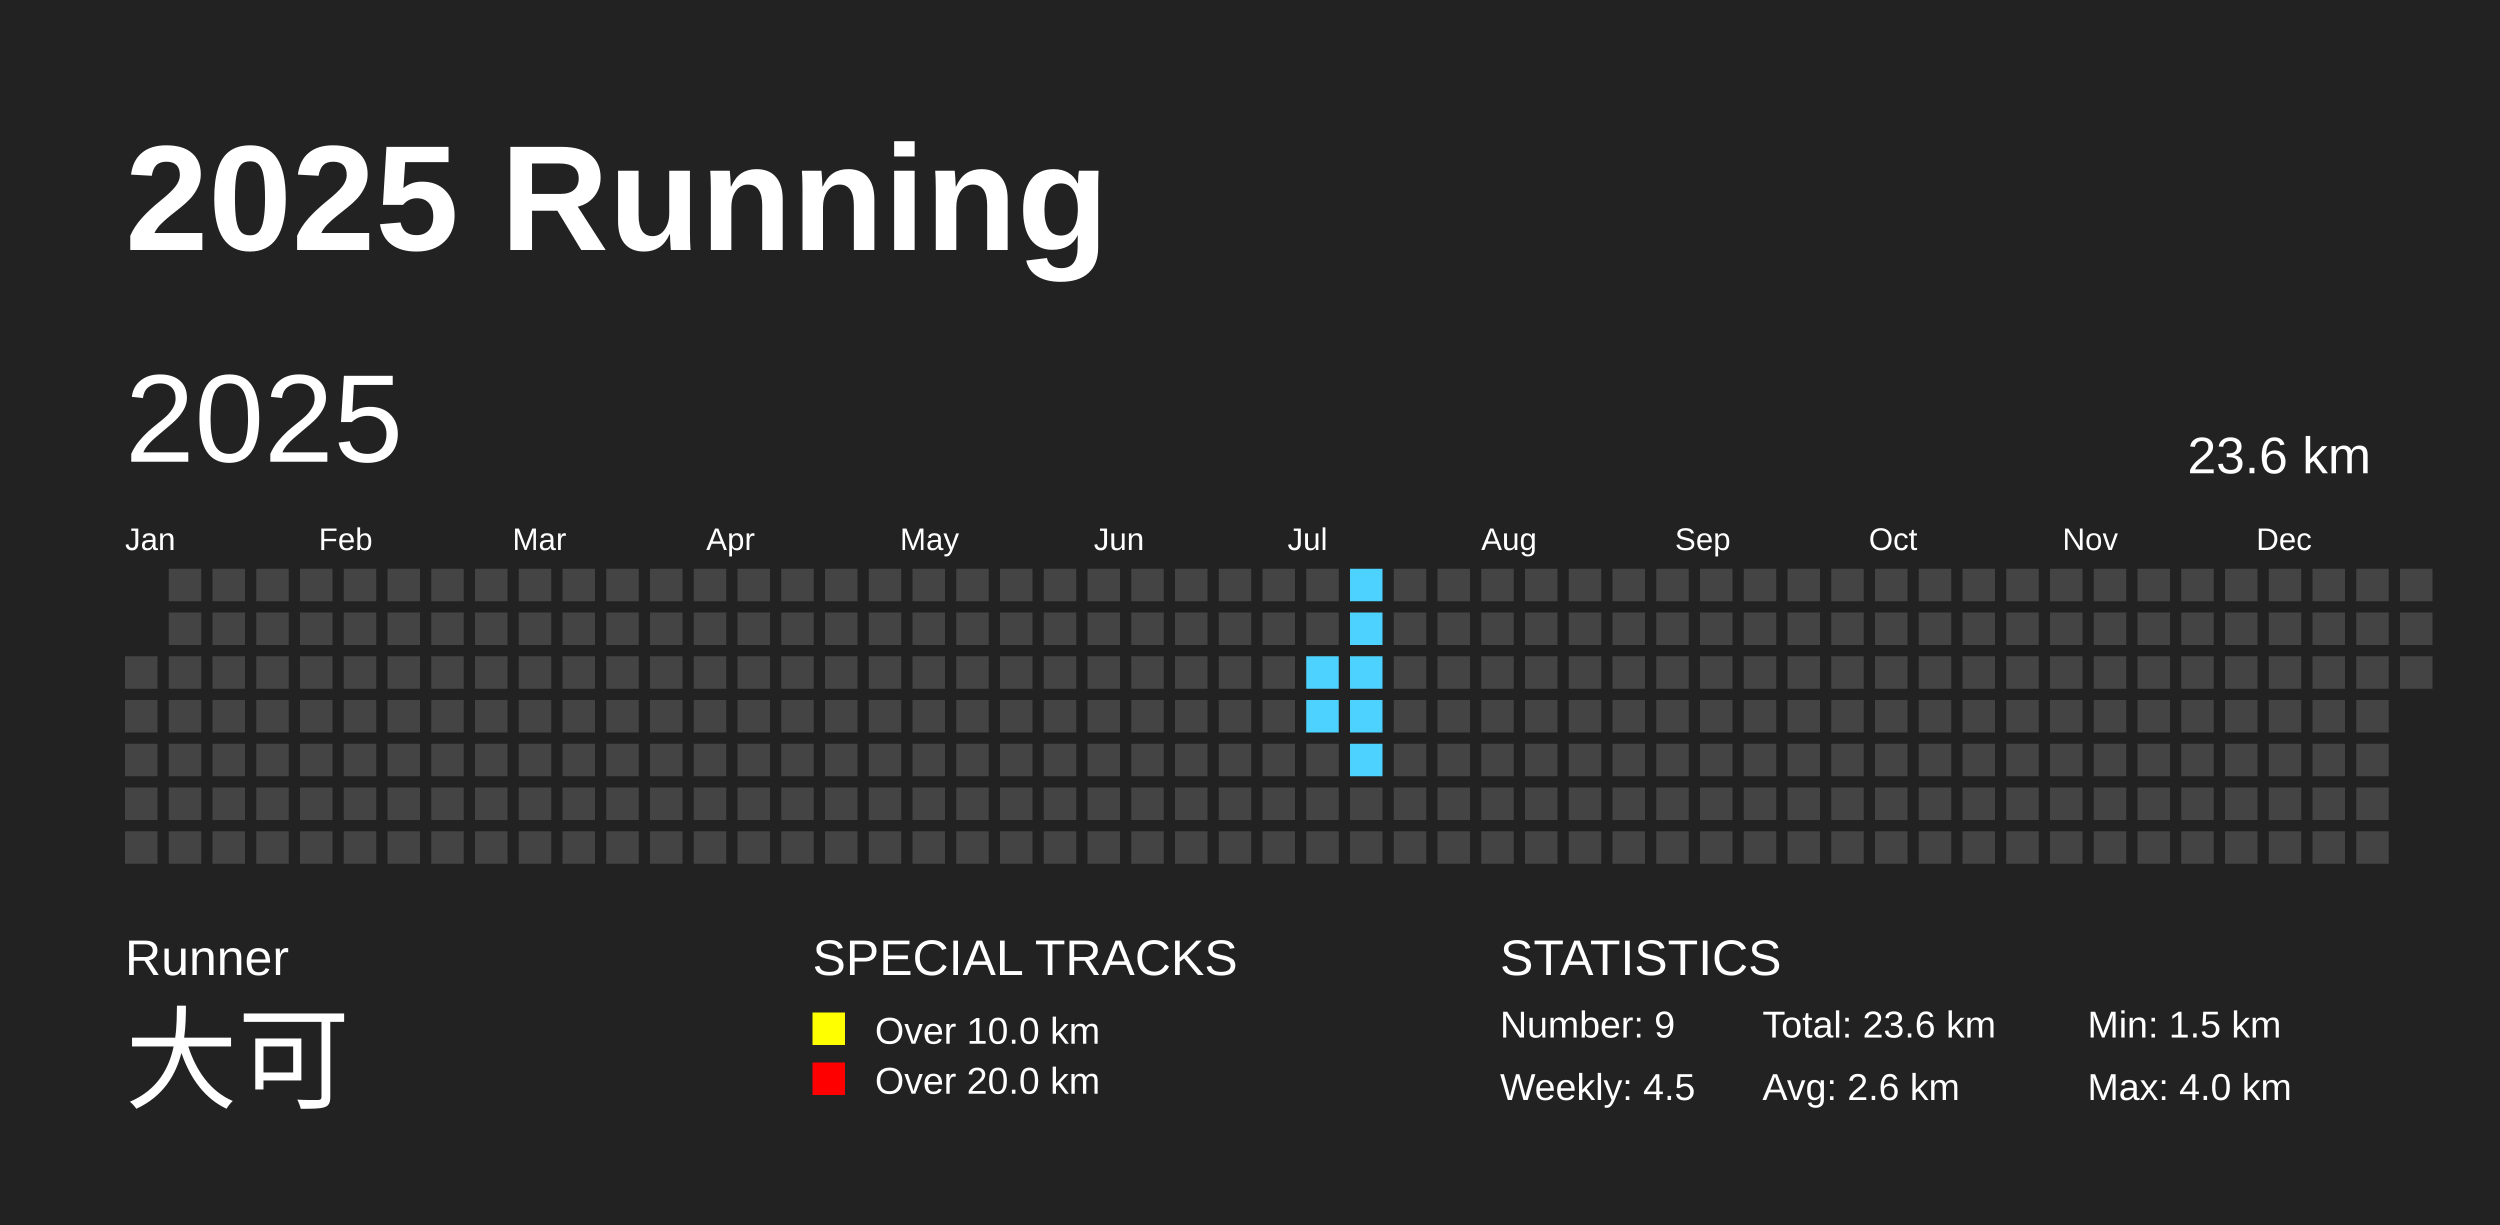
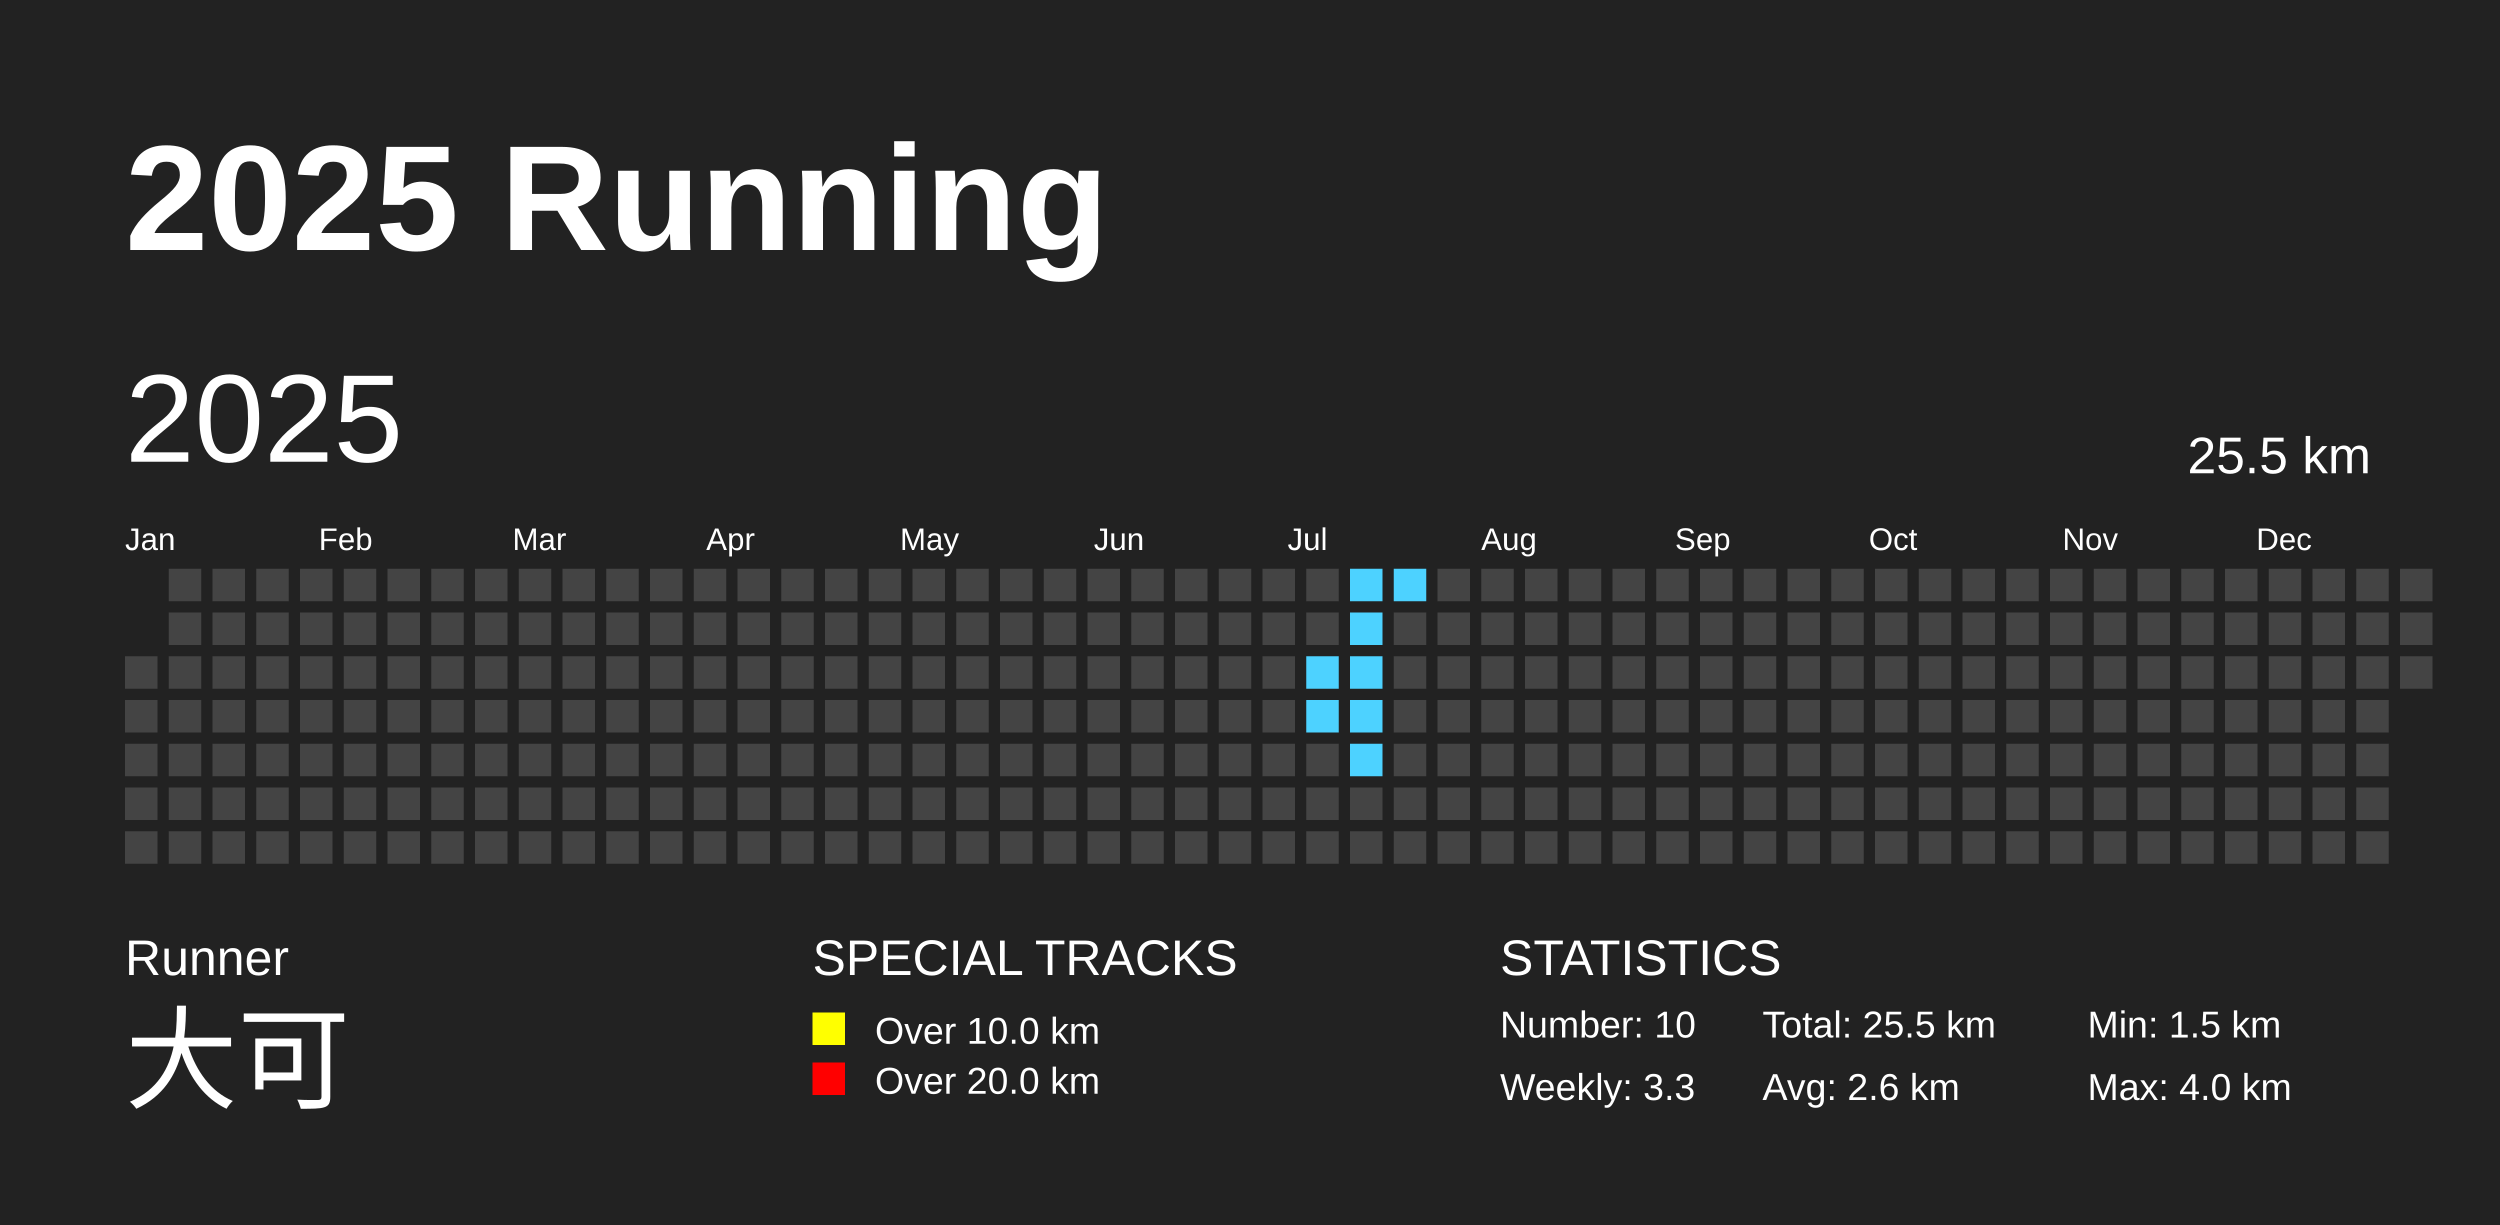
<svg xmlns="http://www.w3.org/2000/svg" baseProfile="full" height="98mm" version="1.1" viewBox="0,0,200,98" width="200mm">
  <defs />
  <rect fill="#222222" height="98" width="200" x="0" y="0" />
  <text fill="#FFFFFF" style="font-size:12px; font-family:Arial; font-weight:bold;" x="10" y="20">2025 Running</text>
  <text fill="#FFFFFF" style="font-size:4px; font-family:Arial" x="10" y="78">Runner</text>
  <text fill="#FFFFFF" style="font-size:9px; font-family:Arial" x="10" y="88">大可</text>
  <text fill="#FFFFFF" style="font-size:4px; font-family:Arial" x="65" y="78">SPECIAL TRACKS</text>
  <rect fill="yellow" height="2.6" width="2.6" x="65" y="81" />
  <text fill="#FFFFFF" style="font-size:3px; font-family:Arial" x="70" y="83.5">Over 10.0 km</text>
  <rect fill="red" height="2.6" width="2.6" x="65" y="85" />
  <text fill="#FFFFFF" style="font-size:3px; font-family:Arial" x="70" y="87.5">Over 20.0 km</text>
  <text fill="#FFFFFF" style="font-size:4px; font-family:Arial" x="120" y="78">STATISTICS</text>
-   <text fill="#FFFFFF" style="font-size:3px; font-family:Arial" x="120" y="83">Number: 9</text>
-   <text fill="#FFFFFF" style="font-size:3px; font-family:Arial" x="120" y="88">Weekly: 4.5</text>
-   <text fill="#FFFFFF" style="font-size:3px; font-family:Arial" x="141" y="83">Total: 23.6 km</text>
+   <text fill="#FFFFFF" style="font-size:3px; font-family:Arial" x="120" y="83">Number: 10</text>
+   <text fill="#FFFFFF" style="font-size:3px; font-family:Arial" x="120" y="88">Weekly: 3.3</text>
+   <text fill="#FFFFFF" style="font-size:3px; font-family:Arial" x="141" y="83">Total: 25.5 km</text>
  <text fill="#FFFFFF" style="font-size:3px; font-family:Arial" x="141" y="88">Avg: 2.6 km</text>
  <text fill="#FFFFFF" style="font-size:3px; font-family:Arial" x="167" y="83">Min: 1.5 km</text>
  <text fill="#FFFFFF" style="font-size:3px; font-family:Arial" x="167" y="88">Max: 4.0 km</text>
  <text dominant-baseline="hanging" fill="#FFFFFF" style="font-size:10.0px; font-family:Arial;" x="10" y="30">2025</text>
-   <text dominant-baseline="hanging" fill="#FFFFFF" style="font-size:4.125px; font-family:Arial;" x="175" y="35">23.6 km</text>
+   <text dominant-baseline="hanging" fill="#FFFFFF" style="font-size:4.125px; font-family:Arial;" x="175" y="35">25.5 km</text>
  <text fill="#FFFFFF" style="font-size:2.5px; font-family:Arial" x="10.0" y="44">Jan</text>
  <text fill="#FFFFFF" style="font-size:2.5px; font-family:Arial" x="25.5" y="44">Feb</text>
  <text fill="#FFFFFF" style="font-size:2.5px; font-family:Arial" x="41.0" y="44">Mar</text>
  <text fill="#FFFFFF" style="font-size:2.5px; font-family:Arial" x="56.5" y="44">Apr</text>
  <text fill="#FFFFFF" style="font-size:2.5px; font-family:Arial" x="72.0" y="44">May</text>
  <text fill="#FFFFFF" style="font-size:2.5px; font-family:Arial" x="87.5" y="44">Jun</text>
  <text fill="#FFFFFF" style="font-size:2.5px; font-family:Arial" x="103.0" y="44">Jul</text>
  <text fill="#FFFFFF" style="font-size:2.5px; font-family:Arial" x="118.5" y="44">Aug</text>
  <text fill="#FFFFFF" style="font-size:2.5px; font-family:Arial" x="134.0" y="44">Sep</text>
  <text fill="#FFFFFF" style="font-size:2.5px; font-family:Arial" x="149.5" y="44">Oct</text>
  <text fill="#FFFFFF" style="font-size:2.5px; font-family:Arial" x="165.0" y="44">Nov</text>
  <text fill="#FFFFFF" style="font-size:2.5px; font-family:Arial" x="180.5" y="44">Dec</text>
  <rect fill="#444444" height="2.6" width="2.6" x="10.0" y="52.5" />
  <rect fill="#444444" height="2.6" width="2.6" x="10.0" y="56.0" />
  <rect fill="#444444" height="2.6" width="2.6" x="10.0" y="59.5" />
  <rect fill="#444444" height="2.6" width="2.6" x="10.0" y="63.0" />
  <rect fill="#444444" height="2.6" width="2.6" x="10.0" y="66.5" />
  <rect fill="#444444" height="2.6" width="2.6" x="13.5" y="45.5" />
  <rect fill="#444444" height="2.6" width="2.6" x="13.5" y="49.0" />
  <rect fill="#444444" height="2.6" width="2.6" x="13.5" y="52.5" />
  <rect fill="#444444" height="2.6" width="2.6" x="13.5" y="56.0" />
  <rect fill="#444444" height="2.6" width="2.6" x="13.5" y="59.5" />
  <rect fill="#444444" height="2.6" width="2.6" x="13.5" y="63.0" />
  <rect fill="#444444" height="2.6" width="2.6" x="13.5" y="66.5" />
  <rect fill="#444444" height="2.6" width="2.6" x="17.0" y="45.5" />
  <rect fill="#444444" height="2.6" width="2.6" x="17.0" y="49.0" />
  <rect fill="#444444" height="2.6" width="2.6" x="17.0" y="52.5" />
  <rect fill="#444444" height="2.6" width="2.6" x="17.0" y="56.0" />
  <rect fill="#444444" height="2.6" width="2.6" x="17.0" y="59.5" />
  <rect fill="#444444" height="2.6" width="2.6" x="17.0" y="63.0" />
  <rect fill="#444444" height="2.6" width="2.6" x="17.0" y="66.5" />
  <rect fill="#444444" height="2.6" width="2.6" x="20.5" y="45.5" />
  <rect fill="#444444" height="2.6" width="2.6" x="20.5" y="49.0" />
  <rect fill="#444444" height="2.6" width="2.6" x="20.5" y="52.5" />
  <rect fill="#444444" height="2.6" width="2.6" x="20.5" y="56.0" />
  <rect fill="#444444" height="2.6" width="2.6" x="20.5" y="59.5" />
  <rect fill="#444444" height="2.6" width="2.6" x="20.5" y="63.0" />
  <rect fill="#444444" height="2.6" width="2.6" x="20.5" y="66.5" />
  <rect fill="#444444" height="2.6" width="2.6" x="24.0" y="45.5" />
  <rect fill="#444444" height="2.6" width="2.6" x="24.0" y="49.0" />
  <rect fill="#444444" height="2.6" width="2.6" x="24.0" y="52.5" />
  <rect fill="#444444" height="2.6" width="2.6" x="24.0" y="56.0" />
  <rect fill="#444444" height="2.6" width="2.6" x="24.0" y="59.5" />
  <rect fill="#444444" height="2.6" width="2.6" x="24.0" y="63.0" />
  <rect fill="#444444" height="2.6" width="2.6" x="24.0" y="66.5" />
  <rect fill="#444444" height="2.6" width="2.6" x="27.5" y="45.5" />
  <rect fill="#444444" height="2.6" width="2.6" x="27.5" y="49.0" />
  <rect fill="#444444" height="2.6" width="2.6" x="27.5" y="52.5" />
  <rect fill="#444444" height="2.6" width="2.6" x="27.5" y="56.0" />
  <rect fill="#444444" height="2.6" width="2.6" x="27.5" y="59.5" />
  <rect fill="#444444" height="2.6" width="2.6" x="27.5" y="63.0" />
  <rect fill="#444444" height="2.6" width="2.6" x="27.5" y="66.5" />
  <rect fill="#444444" height="2.6" width="2.6" x="31.0" y="45.5" />
  <rect fill="#444444" height="2.6" width="2.6" x="31.0" y="49.0" />
  <rect fill="#444444" height="2.6" width="2.6" x="31.0" y="52.5" />
  <rect fill="#444444" height="2.6" width="2.6" x="31.0" y="56.0" />
  <rect fill="#444444" height="2.6" width="2.6" x="31.0" y="59.5" />
  <rect fill="#444444" height="2.6" width="2.6" x="31.0" y="63.0" />
  <rect fill="#444444" height="2.6" width="2.6" x="31.0" y="66.5" />
  <rect fill="#444444" height="2.6" width="2.6" x="34.5" y="45.5" />
  <rect fill="#444444" height="2.6" width="2.6" x="34.5" y="49.0" />
  <rect fill="#444444" height="2.6" width="2.6" x="34.5" y="52.5" />
  <rect fill="#444444" height="2.6" width="2.6" x="34.5" y="56.0" />
  <rect fill="#444444" height="2.6" width="2.6" x="34.5" y="59.5" />
  <rect fill="#444444" height="2.6" width="2.6" x="34.5" y="63.0" />
  <rect fill="#444444" height="2.6" width="2.6" x="34.5" y="66.5" />
  <rect fill="#444444" height="2.6" width="2.6" x="38.0" y="45.5" />
  <rect fill="#444444" height="2.6" width="2.6" x="38.0" y="49.0" />
  <rect fill="#444444" height="2.6" width="2.6" x="38.0" y="52.5" />
  <rect fill="#444444" height="2.6" width="2.6" x="38.0" y="56.0" />
  <rect fill="#444444" height="2.6" width="2.6" x="38.0" y="59.5" />
  <rect fill="#444444" height="2.6" width="2.6" x="38.0" y="63.0" />
  <rect fill="#444444" height="2.6" width="2.6" x="38.0" y="66.5" />
  <rect fill="#444444" height="2.6" width="2.6" x="41.5" y="45.5" />
  <rect fill="#444444" height="2.6" width="2.6" x="41.5" y="49.0" />
  <rect fill="#444444" height="2.6" width="2.6" x="41.5" y="52.5" />
  <rect fill="#444444" height="2.6" width="2.6" x="41.5" y="56.0" />
  <rect fill="#444444" height="2.6" width="2.6" x="41.5" y="59.5" />
  <rect fill="#444444" height="2.6" width="2.6" x="41.5" y="63.0" />
  <rect fill="#444444" height="2.6" width="2.6" x="41.5" y="66.5" />
  <rect fill="#444444" height="2.6" width="2.6" x="45.0" y="45.5" />
  <rect fill="#444444" height="2.6" width="2.6" x="45.0" y="49.0" />
  <rect fill="#444444" height="2.6" width="2.6" x="45.0" y="52.5" />
  <rect fill="#444444" height="2.6" width="2.6" x="45.0" y="56.0" />
  <rect fill="#444444" height="2.6" width="2.6" x="45.0" y="59.5" />
  <rect fill="#444444" height="2.6" width="2.6" x="45.0" y="63.0" />
  <rect fill="#444444" height="2.6" width="2.6" x="45.0" y="66.5" />
  <rect fill="#444444" height="2.6" width="2.6" x="48.5" y="45.5" />
  <rect fill="#444444" height="2.6" width="2.6" x="48.5" y="49.0" />
  <rect fill="#444444" height="2.6" width="2.6" x="48.5" y="52.5" />
  <rect fill="#444444" height="2.6" width="2.6" x="48.5" y="56.0" />
  <rect fill="#444444" height="2.6" width="2.6" x="48.5" y="59.5" />
  <rect fill="#444444" height="2.6" width="2.6" x="48.5" y="63.0" />
  <rect fill="#444444" height="2.6" width="2.6" x="48.5" y="66.5" />
  <rect fill="#444444" height="2.6" width="2.6" x="52.0" y="45.5" />
  <rect fill="#444444" height="2.6" width="2.6" x="52.0" y="49.0" />
  <rect fill="#444444" height="2.6" width="2.6" x="52.0" y="52.5" />
  <rect fill="#444444" height="2.6" width="2.6" x="52.0" y="56.0" />
  <rect fill="#444444" height="2.6" width="2.6" x="52.0" y="59.5" />
  <rect fill="#444444" height="2.6" width="2.6" x="52.0" y="63.0" />
  <rect fill="#444444" height="2.6" width="2.6" x="52.0" y="66.5" />
  <rect fill="#444444" height="2.6" width="2.6" x="55.5" y="45.5" />
  <rect fill="#444444" height="2.6" width="2.6" x="55.5" y="49.0" />
  <rect fill="#444444" height="2.6" width="2.6" x="55.5" y="52.5" />
  <rect fill="#444444" height="2.6" width="2.6" x="55.5" y="56.0" />
  <rect fill="#444444" height="2.6" width="2.6" x="55.5" y="59.5" />
  <rect fill="#444444" height="2.6" width="2.6" x="55.5" y="63.0" />
  <rect fill="#444444" height="2.6" width="2.6" x="55.5" y="66.5" />
  <rect fill="#444444" height="2.6" width="2.6" x="59.0" y="45.5" />
  <rect fill="#444444" height="2.6" width="2.6" x="59.0" y="49.0" />
  <rect fill="#444444" height="2.6" width="2.6" x="59.0" y="52.5" />
  <rect fill="#444444" height="2.6" width="2.6" x="59.0" y="56.0" />
  <rect fill="#444444" height="2.6" width="2.6" x="59.0" y="59.5" />
  <rect fill="#444444" height="2.6" width="2.6" x="59.0" y="63.0" />
  <rect fill="#444444" height="2.6" width="2.6" x="59.0" y="66.5" />
  <rect fill="#444444" height="2.6" width="2.6" x="62.5" y="45.5" />
  <rect fill="#444444" height="2.6" width="2.6" x="62.5" y="49.0" />
  <rect fill="#444444" height="2.6" width="2.6" x="62.5" y="52.5" />
  <rect fill="#444444" height="2.6" width="2.6" x="62.5" y="56.0" />
  <rect fill="#444444" height="2.6" width="2.6" x="62.5" y="59.5" />
  <rect fill="#444444" height="2.6" width="2.6" x="62.5" y="63.0" />
  <rect fill="#444444" height="2.6" width="2.6" x="62.5" y="66.5" />
  <rect fill="#444444" height="2.6" width="2.6" x="66.0" y="45.5" />
  <rect fill="#444444" height="2.6" width="2.6" x="66.0" y="49.0" />
  <rect fill="#444444" height="2.6" width="2.6" x="66.0" y="52.5" />
  <rect fill="#444444" height="2.6" width="2.6" x="66.0" y="56.0" />
  <rect fill="#444444" height="2.6" width="2.6" x="66.0" y="59.5" />
  <rect fill="#444444" height="2.6" width="2.6" x="66.0" y="63.0" />
  <rect fill="#444444" height="2.6" width="2.6" x="66.0" y="66.5" />
  <rect fill="#444444" height="2.6" width="2.6" x="69.5" y="45.5" />
  <rect fill="#444444" height="2.6" width="2.6" x="69.5" y="49.0" />
  <rect fill="#444444" height="2.6" width="2.6" x="69.5" y="52.5" />
  <rect fill="#444444" height="2.6" width="2.6" x="69.5" y="56.0" />
  <rect fill="#444444" height="2.6" width="2.6" x="69.5" y="59.5" />
  <rect fill="#444444" height="2.6" width="2.6" x="69.5" y="63.0" />
  <rect fill="#444444" height="2.6" width="2.6" x="69.5" y="66.5" />
  <rect fill="#444444" height="2.6" width="2.6" x="73.0" y="45.5" />
  <rect fill="#444444" height="2.6" width="2.6" x="73.0" y="49.0" />
  <rect fill="#444444" height="2.6" width="2.6" x="73.0" y="52.5" />
  <rect fill="#444444" height="2.6" width="2.6" x="73.0" y="56.0" />
  <rect fill="#444444" height="2.6" width="2.6" x="73.0" y="59.5" />
  <rect fill="#444444" height="2.6" width="2.6" x="73.0" y="63.0" />
  <rect fill="#444444" height="2.6" width="2.6" x="73.0" y="66.5" />
  <rect fill="#444444" height="2.6" width="2.6" x="76.5" y="45.5" />
  <rect fill="#444444" height="2.6" width="2.6" x="76.5" y="49.0" />
  <rect fill="#444444" height="2.6" width="2.6" x="76.5" y="52.5" />
  <rect fill="#444444" height="2.6" width="2.6" x="76.5" y="56.0" />
  <rect fill="#444444" height="2.6" width="2.6" x="76.5" y="59.5" />
  <rect fill="#444444" height="2.6" width="2.6" x="76.5" y="63.0" />
  <rect fill="#444444" height="2.6" width="2.6" x="76.5" y="66.5" />
  <rect fill="#444444" height="2.6" width="2.6" x="80.0" y="45.5" />
  <rect fill="#444444" height="2.6" width="2.6" x="80.0" y="49.0" />
  <rect fill="#444444" height="2.6" width="2.6" x="80.0" y="52.5" />
  <rect fill="#444444" height="2.6" width="2.6" x="80.0" y="56.0" />
  <rect fill="#444444" height="2.6" width="2.6" x="80.0" y="59.5" />
  <rect fill="#444444" height="2.6" width="2.6" x="80.0" y="63.0" />
  <rect fill="#444444" height="2.6" width="2.6" x="80.0" y="66.5" />
  <rect fill="#444444" height="2.6" width="2.6" x="83.5" y="45.5" />
  <rect fill="#444444" height="2.6" width="2.6" x="83.5" y="49.0" />
  <rect fill="#444444" height="2.6" width="2.6" x="83.5" y="52.5" />
  <rect fill="#444444" height="2.6" width="2.6" x="83.5" y="56.0" />
  <rect fill="#444444" height="2.6" width="2.6" x="83.5" y="59.5" />
  <rect fill="#444444" height="2.6" width="2.6" x="83.5" y="63.0" />
  <rect fill="#444444" height="2.6" width="2.6" x="83.5" y="66.5" />
  <rect fill="#444444" height="2.6" width="2.6" x="87.0" y="45.5" />
  <rect fill="#444444" height="2.6" width="2.6" x="87.0" y="49.0" />
  <rect fill="#444444" height="2.6" width="2.6" x="87.0" y="52.5" />
  <rect fill="#444444" height="2.6" width="2.6" x="87.0" y="56.0" />
  <rect fill="#444444" height="2.6" width="2.6" x="87.0" y="59.5" />
  <rect fill="#444444" height="2.6" width="2.6" x="87.0" y="63.0" />
  <rect fill="#444444" height="2.6" width="2.6" x="87.0" y="66.5" />
  <rect fill="#444444" height="2.6" width="2.6" x="90.5" y="45.5" />
  <rect fill="#444444" height="2.6" width="2.6" x="90.5" y="49.0" />
  <rect fill="#444444" height="2.6" width="2.6" x="90.5" y="52.5" />
  <rect fill="#444444" height="2.6" width="2.6" x="90.5" y="56.0" />
  <rect fill="#444444" height="2.6" width="2.6" x="90.5" y="59.5" />
  <rect fill="#444444" height="2.6" width="2.6" x="90.5" y="63.0" />
  <rect fill="#444444" height="2.6" width="2.6" x="90.5" y="66.5" />
  <rect fill="#444444" height="2.6" width="2.6" x="94.0" y="45.5" />
  <rect fill="#444444" height="2.6" width="2.6" x="94.0" y="49.0" />
  <rect fill="#444444" height="2.6" width="2.6" x="94.0" y="52.5" />
  <rect fill="#444444" height="2.6" width="2.6" x="94.0" y="56.0" />
  <rect fill="#444444" height="2.6" width="2.6" x="94.0" y="59.5" />
  <rect fill="#444444" height="2.6" width="2.6" x="94.0" y="63.0" />
  <rect fill="#444444" height="2.6" width="2.6" x="94.0" y="66.5" />
  <rect fill="#444444" height="2.6" width="2.6" x="97.5" y="45.5" />
  <rect fill="#444444" height="2.6" width="2.6" x="97.5" y="49.0" />
  <rect fill="#444444" height="2.6" width="2.6" x="97.5" y="52.5" />
  <rect fill="#444444" height="2.6" width="2.6" x="97.5" y="56.0" />
  <rect fill="#444444" height="2.6" width="2.6" x="97.5" y="59.5" />
  <rect fill="#444444" height="2.6" width="2.6" x="97.5" y="63.0" />
  <rect fill="#444444" height="2.6" width="2.6" x="97.5" y="66.5" />
  <rect fill="#444444" height="2.6" width="2.6" x="101.0" y="45.5" />
  <rect fill="#444444" height="2.6" width="2.6" x="101.0" y="49.0" />
  <rect fill="#444444" height="2.6" width="2.6" x="101.0" y="52.5" />
  <rect fill="#444444" height="2.6" width="2.6" x="101.0" y="56.0" />
  <rect fill="#444444" height="2.6" width="2.6" x="101.0" y="59.5" />
  <rect fill="#444444" height="2.6" width="2.6" x="101.0" y="63.0" />
  <rect fill="#444444" height="2.6" width="2.6" x="101.0" y="66.5" />
  <rect fill="#444444" height="2.6" width="2.6" x="104.5" y="45.5" />
  <rect fill="#444444" height="2.6" width="2.6" x="104.5" y="49.0" />
  <rect fill="#4DD2FF" height="2.6" width="2.6" x="104.5" y="52.5" />
  <rect fill="#4DD2FF" height="2.6" width="2.6" x="104.5" y="56.0" />
  <rect fill="#444444" height="2.6" width="2.6" x="104.5" y="59.5" />
  <rect fill="#444444" height="2.6" width="2.6" x="104.5" y="63.0" />
  <rect fill="#444444" height="2.6" width="2.6" x="104.5" y="66.5" />
  <rect fill="#4DD2FF" height="2.6" width="2.6" x="108.0" y="45.5" />
  <rect fill="#4DD2FF" height="2.6" width="2.6" x="108.0" y="49.0" />
  <rect fill="#4DD2FF" height="2.6" width="2.6" x="108.0" y="52.5" />
  <rect fill="#4DD2FF" height="2.6" width="2.6" x="108.0" y="56.0" />
  <rect fill="#4DD2FF" height="2.6" width="2.6" x="108.0" y="59.5" />
  <rect fill="#444444" height="2.6" width="2.6" x="108.0" y="63.0" />
  <rect fill="#444444" height="2.6" width="2.6" x="108.0" y="66.5" />
-   <rect fill="#444444" height="2.6" width="2.6" x="111.5" y="45.5" />
+   <rect fill="#4DD2FF" height="2.6" width="2.6" x="111.5" y="45.5" />
  <rect fill="#444444" height="2.6" width="2.6" x="111.5" y="49.0" />
  <rect fill="#444444" height="2.6" width="2.6" x="111.5" y="52.5" />
  <rect fill="#444444" height="2.6" width="2.6" x="111.5" y="56.0" />
  <rect fill="#444444" height="2.6" width="2.6" x="111.5" y="59.5" />
  <rect fill="#444444" height="2.6" width="2.6" x="111.5" y="63.0" />
  <rect fill="#444444" height="2.6" width="2.6" x="111.5" y="66.5" />
  <rect fill="#444444" height="2.6" width="2.6" x="115.0" y="45.5" />
  <rect fill="#444444" height="2.6" width="2.6" x="115.0" y="49.0" />
  <rect fill="#444444" height="2.6" width="2.6" x="115.0" y="52.5" />
  <rect fill="#444444" height="2.6" width="2.6" x="115.0" y="56.0" />
  <rect fill="#444444" height="2.6" width="2.6" x="115.0" y="59.5" />
  <rect fill="#444444" height="2.6" width="2.6" x="115.0" y="63.0" />
  <rect fill="#444444" height="2.6" width="2.6" x="115.0" y="66.5" />
  <rect fill="#444444" height="2.6" width="2.6" x="118.5" y="45.5" />
  <rect fill="#444444" height="2.6" width="2.6" x="118.5" y="49.0" />
  <rect fill="#444444" height="2.6" width="2.6" x="118.5" y="52.5" />
  <rect fill="#444444" height="2.6" width="2.6" x="118.5" y="56.0" />
  <rect fill="#444444" height="2.6" width="2.6" x="118.5" y="59.5" />
  <rect fill="#444444" height="2.6" width="2.6" x="118.5" y="63.0" />
  <rect fill="#444444" height="2.6" width="2.6" x="118.5" y="66.5" />
  <rect fill="#444444" height="2.6" width="2.6" x="122.0" y="45.5" />
  <rect fill="#444444" height="2.6" width="2.6" x="122.0" y="49.0" />
  <rect fill="#444444" height="2.6" width="2.6" x="122.0" y="52.5" />
  <rect fill="#444444" height="2.6" width="2.6" x="122.0" y="56.0" />
  <rect fill="#444444" height="2.6" width="2.6" x="122.0" y="59.5" />
  <rect fill="#444444" height="2.6" width="2.6" x="122.0" y="63.0" />
  <rect fill="#444444" height="2.6" width="2.6" x="122.0" y="66.5" />
  <rect fill="#444444" height="2.6" width="2.6" x="125.5" y="45.5" />
  <rect fill="#444444" height="2.6" width="2.6" x="125.5" y="49.0" />
  <rect fill="#444444" height="2.6" width="2.6" x="125.5" y="52.5" />
  <rect fill="#444444" height="2.6" width="2.6" x="125.5" y="56.0" />
  <rect fill="#444444" height="2.6" width="2.6" x="125.5" y="59.5" />
  <rect fill="#444444" height="2.6" width="2.6" x="125.5" y="63.0" />
  <rect fill="#444444" height="2.6" width="2.6" x="125.5" y="66.5" />
  <rect fill="#444444" height="2.6" width="2.6" x="129.0" y="45.5" />
  <rect fill="#444444" height="2.6" width="2.6" x="129.0" y="49.0" />
  <rect fill="#444444" height="2.6" width="2.6" x="129.0" y="52.5" />
  <rect fill="#444444" height="2.6" width="2.6" x="129.0" y="56.0" />
  <rect fill="#444444" height="2.6" width="2.6" x="129.0" y="59.5" />
  <rect fill="#444444" height="2.6" width="2.6" x="129.0" y="63.0" />
  <rect fill="#444444" height="2.6" width="2.6" x="129.0" y="66.5" />
  <rect fill="#444444" height="2.6" width="2.6" x="132.5" y="45.5" />
  <rect fill="#444444" height="2.6" width="2.6" x="132.5" y="49.0" />
  <rect fill="#444444" height="2.6" width="2.6" x="132.5" y="52.5" />
  <rect fill="#444444" height="2.6" width="2.6" x="132.5" y="56.0" />
  <rect fill="#444444" height="2.6" width="2.6" x="132.5" y="59.5" />
  <rect fill="#444444" height="2.6" width="2.6" x="132.5" y="63.0" />
  <rect fill="#444444" height="2.6" width="2.6" x="132.5" y="66.5" />
  <rect fill="#444444" height="2.6" width="2.6" x="136.0" y="45.5" />
  <rect fill="#444444" height="2.6" width="2.6" x="136.0" y="49.0" />
  <rect fill="#444444" height="2.6" width="2.6" x="136.0" y="52.5" />
  <rect fill="#444444" height="2.6" width="2.6" x="136.0" y="56.0" />
  <rect fill="#444444" height="2.6" width="2.6" x="136.0" y="59.5" />
  <rect fill="#444444" height="2.6" width="2.6" x="136.0" y="63.0" />
  <rect fill="#444444" height="2.6" width="2.6" x="136.0" y="66.5" />
  <rect fill="#444444" height="2.6" width="2.6" x="139.5" y="45.5" />
  <rect fill="#444444" height="2.6" width="2.6" x="139.5" y="49.0" />
  <rect fill="#444444" height="2.6" width="2.6" x="139.5" y="52.5" />
  <rect fill="#444444" height="2.6" width="2.6" x="139.5" y="56.0" />
  <rect fill="#444444" height="2.6" width="2.6" x="139.5" y="59.5" />
  <rect fill="#444444" height="2.6" width="2.6" x="139.5" y="63.0" />
  <rect fill="#444444" height="2.6" width="2.6" x="139.5" y="66.5" />
  <rect fill="#444444" height="2.6" width="2.6" x="143.0" y="45.5" />
  <rect fill="#444444" height="2.6" width="2.6" x="143.0" y="49.0" />
  <rect fill="#444444" height="2.6" width="2.6" x="143.0" y="52.5" />
  <rect fill="#444444" height="2.6" width="2.6" x="143.0" y="56.0" />
  <rect fill="#444444" height="2.6" width="2.6" x="143.0" y="59.5" />
  <rect fill="#444444" height="2.6" width="2.6" x="143.0" y="63.0" />
  <rect fill="#444444" height="2.6" width="2.6" x="143.0" y="66.5" />
  <rect fill="#444444" height="2.6" width="2.6" x="146.5" y="45.5" />
  <rect fill="#444444" height="2.6" width="2.6" x="146.5" y="49.0" />
  <rect fill="#444444" height="2.6" width="2.6" x="146.5" y="52.5" />
  <rect fill="#444444" height="2.6" width="2.6" x="146.5" y="56.0" />
  <rect fill="#444444" height="2.6" width="2.6" x="146.5" y="59.5" />
  <rect fill="#444444" height="2.6" width="2.6" x="146.5" y="63.0" />
  <rect fill="#444444" height="2.6" width="2.6" x="146.5" y="66.5" />
  <rect fill="#444444" height="2.6" width="2.6" x="150.0" y="45.5" />
  <rect fill="#444444" height="2.6" width="2.6" x="150.0" y="49.0" />
  <rect fill="#444444" height="2.6" width="2.6" x="150.0" y="52.5" />
  <rect fill="#444444" height="2.6" width="2.6" x="150.0" y="56.0" />
  <rect fill="#444444" height="2.6" width="2.6" x="150.0" y="59.5" />
  <rect fill="#444444" height="2.6" width="2.6" x="150.0" y="63.0" />
  <rect fill="#444444" height="2.6" width="2.6" x="150.0" y="66.5" />
  <rect fill="#444444" height="2.6" width="2.6" x="153.5" y="45.5" />
  <rect fill="#444444" height="2.6" width="2.6" x="153.5" y="49.0" />
  <rect fill="#444444" height="2.6" width="2.6" x="153.5" y="52.5" />
  <rect fill="#444444" height="2.6" width="2.6" x="153.5" y="56.0" />
  <rect fill="#444444" height="2.6" width="2.6" x="153.5" y="59.5" />
  <rect fill="#444444" height="2.6" width="2.6" x="153.5" y="63.0" />
  <rect fill="#444444" height="2.6" width="2.6" x="153.5" y="66.5" />
  <rect fill="#444444" height="2.6" width="2.6" x="157.0" y="45.5" />
  <rect fill="#444444" height="2.6" width="2.6" x="157.0" y="49.0" />
  <rect fill="#444444" height="2.6" width="2.6" x="157.0" y="52.5" />
  <rect fill="#444444" height="2.6" width="2.6" x="157.0" y="56.0" />
  <rect fill="#444444" height="2.6" width="2.6" x="157.0" y="59.5" />
  <rect fill="#444444" height="2.6" width="2.6" x="157.0" y="63.0" />
  <rect fill="#444444" height="2.6" width="2.6" x="157.0" y="66.5" />
  <rect fill="#444444" height="2.6" width="2.6" x="160.5" y="45.5" />
  <rect fill="#444444" height="2.6" width="2.6" x="160.5" y="49.0" />
  <rect fill="#444444" height="2.6" width="2.6" x="160.5" y="52.5" />
  <rect fill="#444444" height="2.6" width="2.6" x="160.5" y="56.0" />
  <rect fill="#444444" height="2.6" width="2.6" x="160.5" y="59.5" />
  <rect fill="#444444" height="2.6" width="2.6" x="160.5" y="63.0" />
  <rect fill="#444444" height="2.6" width="2.6" x="160.5" y="66.5" />
  <rect fill="#444444" height="2.6" width="2.6" x="164.0" y="45.5" />
  <rect fill="#444444" height="2.6" width="2.6" x="164.0" y="49.0" />
  <rect fill="#444444" height="2.6" width="2.6" x="164.0" y="52.5" />
  <rect fill="#444444" height="2.6" width="2.6" x="164.0" y="56.0" />
  <rect fill="#444444" height="2.6" width="2.6" x="164.0" y="59.5" />
  <rect fill="#444444" height="2.6" width="2.6" x="164.0" y="63.0" />
  <rect fill="#444444" height="2.6" width="2.6" x="164.0" y="66.5" />
  <rect fill="#444444" height="2.6" width="2.6" x="167.5" y="45.5" />
  <rect fill="#444444" height="2.6" width="2.6" x="167.5" y="49.0" />
  <rect fill="#444444" height="2.6" width="2.6" x="167.5" y="52.5" />
  <rect fill="#444444" height="2.6" width="2.6" x="167.5" y="56.0" />
  <rect fill="#444444" height="2.6" width="2.6" x="167.5" y="59.5" />
  <rect fill="#444444" height="2.6" width="2.6" x="167.5" y="63.0" />
  <rect fill="#444444" height="2.6" width="2.6" x="167.5" y="66.5" />
  <rect fill="#444444" height="2.6" width="2.6" x="171.0" y="45.5" />
  <rect fill="#444444" height="2.6" width="2.6" x="171.0" y="49.0" />
  <rect fill="#444444" height="2.6" width="2.6" x="171.0" y="52.5" />
  <rect fill="#444444" height="2.6" width="2.6" x="171.0" y="56.0" />
  <rect fill="#444444" height="2.6" width="2.6" x="171.0" y="59.5" />
  <rect fill="#444444" height="2.6" width="2.6" x="171.0" y="63.0" />
  <rect fill="#444444" height="2.6" width="2.6" x="171.0" y="66.5" />
  <rect fill="#444444" height="2.6" width="2.6" x="174.5" y="45.5" />
  <rect fill="#444444" height="2.6" width="2.6" x="174.5" y="49.0" />
  <rect fill="#444444" height="2.6" width="2.6" x="174.5" y="52.5" />
  <rect fill="#444444" height="2.6" width="2.6" x="174.5" y="56.0" />
  <rect fill="#444444" height="2.6" width="2.6" x="174.5" y="59.5" />
  <rect fill="#444444" height="2.6" width="2.6" x="174.5" y="63.0" />
  <rect fill="#444444" height="2.6" width="2.6" x="174.5" y="66.5" />
  <rect fill="#444444" height="2.6" width="2.6" x="178.0" y="45.5" />
  <rect fill="#444444" height="2.6" width="2.6" x="178.0" y="49.0" />
  <rect fill="#444444" height="2.6" width="2.6" x="178.0" y="52.5" />
  <rect fill="#444444" height="2.6" width="2.6" x="178.0" y="56.0" />
  <rect fill="#444444" height="2.6" width="2.6" x="178.0" y="59.5" />
  <rect fill="#444444" height="2.6" width="2.6" x="178.0" y="63.0" />
  <rect fill="#444444" height="2.6" width="2.6" x="178.0" y="66.5" />
  <rect fill="#444444" height="2.6" width="2.6" x="181.5" y="45.5" />
  <rect fill="#444444" height="2.6" width="2.6" x="181.5" y="49.0" />
  <rect fill="#444444" height="2.6" width="2.6" x="181.5" y="52.5" />
  <rect fill="#444444" height="2.6" width="2.6" x="181.5" y="56.0" />
  <rect fill="#444444" height="2.6" width="2.6" x="181.5" y="59.5" />
  <rect fill="#444444" height="2.6" width="2.6" x="181.5" y="63.0" />
  <rect fill="#444444" height="2.6" width="2.6" x="181.5" y="66.5" />
  <rect fill="#444444" height="2.6" width="2.6" x="185.0" y="45.5" />
  <rect fill="#444444" height="2.6" width="2.6" x="185.0" y="49.0" />
  <rect fill="#444444" height="2.6" width="2.6" x="185.0" y="52.5" />
  <rect fill="#444444" height="2.6" width="2.6" x="185.0" y="56.0" />
  <rect fill="#444444" height="2.6" width="2.6" x="185.0" y="59.5" />
  <rect fill="#444444" height="2.6" width="2.6" x="185.0" y="63.0" />
  <rect fill="#444444" height="2.6" width="2.6" x="185.0" y="66.5" />
  <rect fill="#444444" height="2.6" width="2.6" x="188.5" y="45.5" />
  <rect fill="#444444" height="2.6" width="2.6" x="188.5" y="49.0" />
  <rect fill="#444444" height="2.6" width="2.6" x="188.5" y="52.5" />
  <rect fill="#444444" height="2.6" width="2.6" x="188.5" y="56.0" />
  <rect fill="#444444" height="2.6" width="2.6" x="188.5" y="59.5" />
  <rect fill="#444444" height="2.6" width="2.6" x="188.5" y="63.0" />
  <rect fill="#444444" height="2.6" width="2.6" x="188.5" y="66.5" />
  <rect fill="#444444" height="2.6" width="2.6" x="192.0" y="45.5" />
  <rect fill="#444444" height="2.6" width="2.6" x="192.0" y="49.0" />
  <rect fill="#444444" height="2.6" width="2.6" x="192.0" y="52.5" />
</svg>
